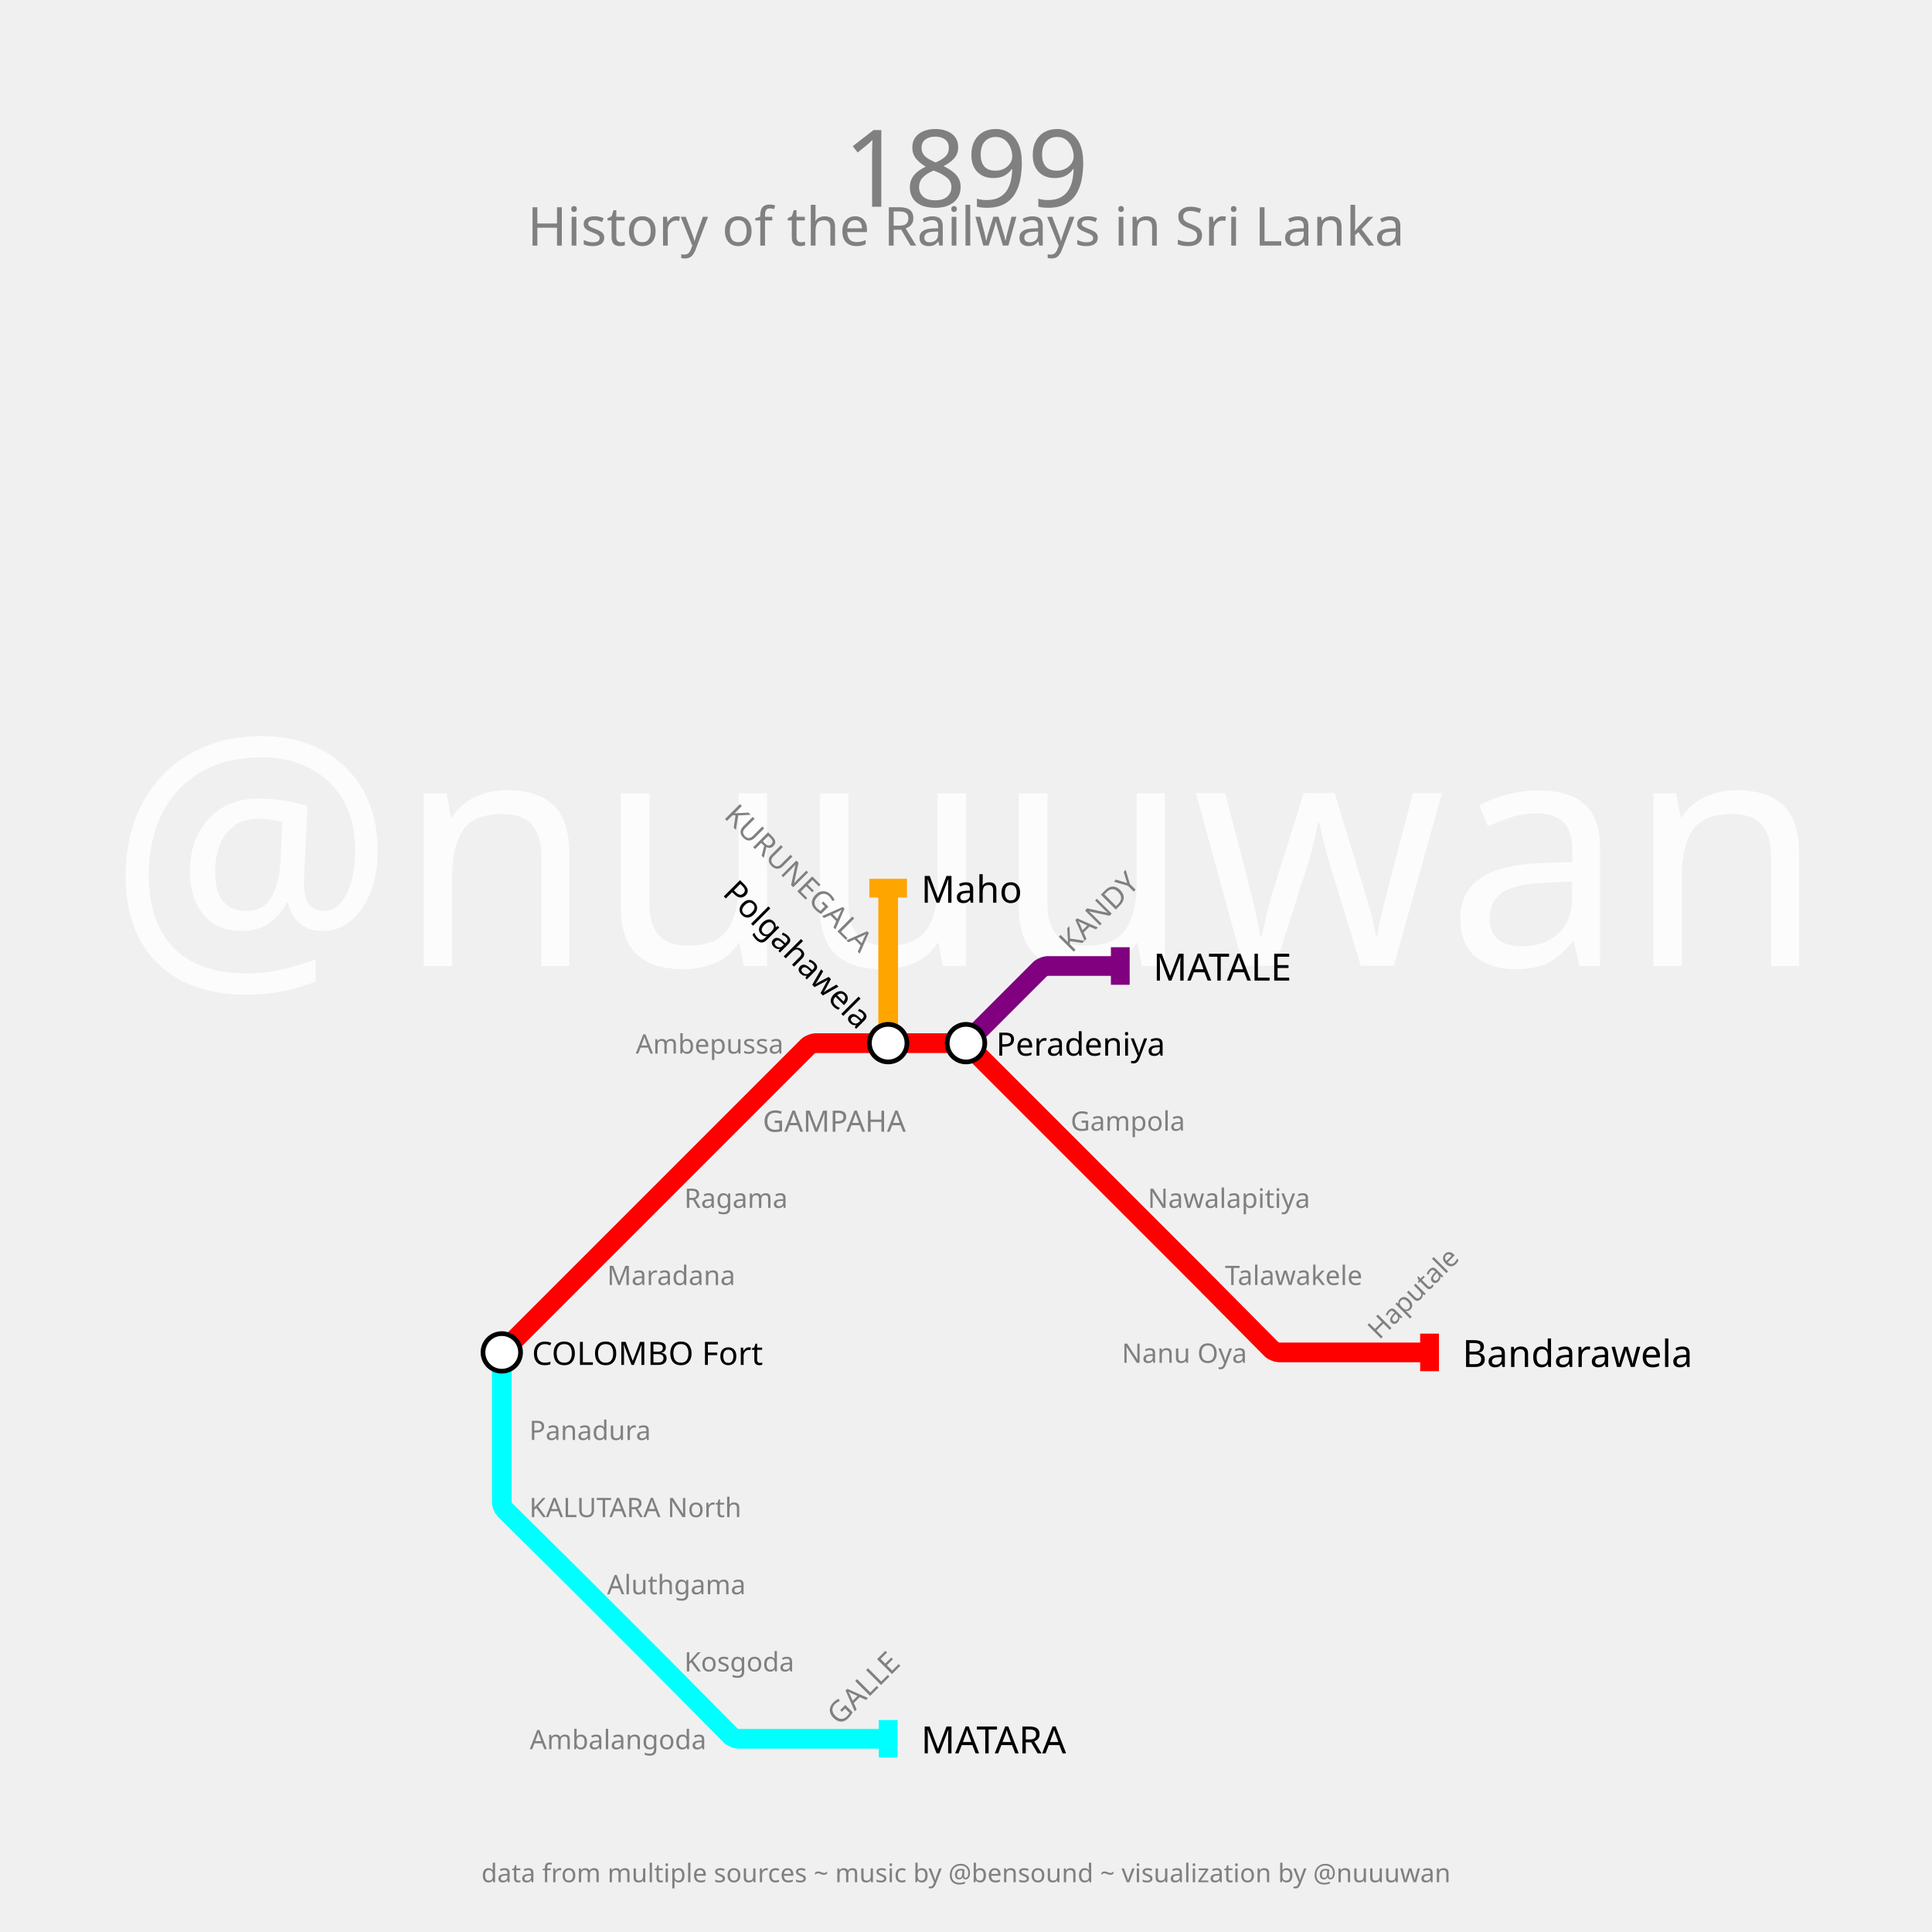
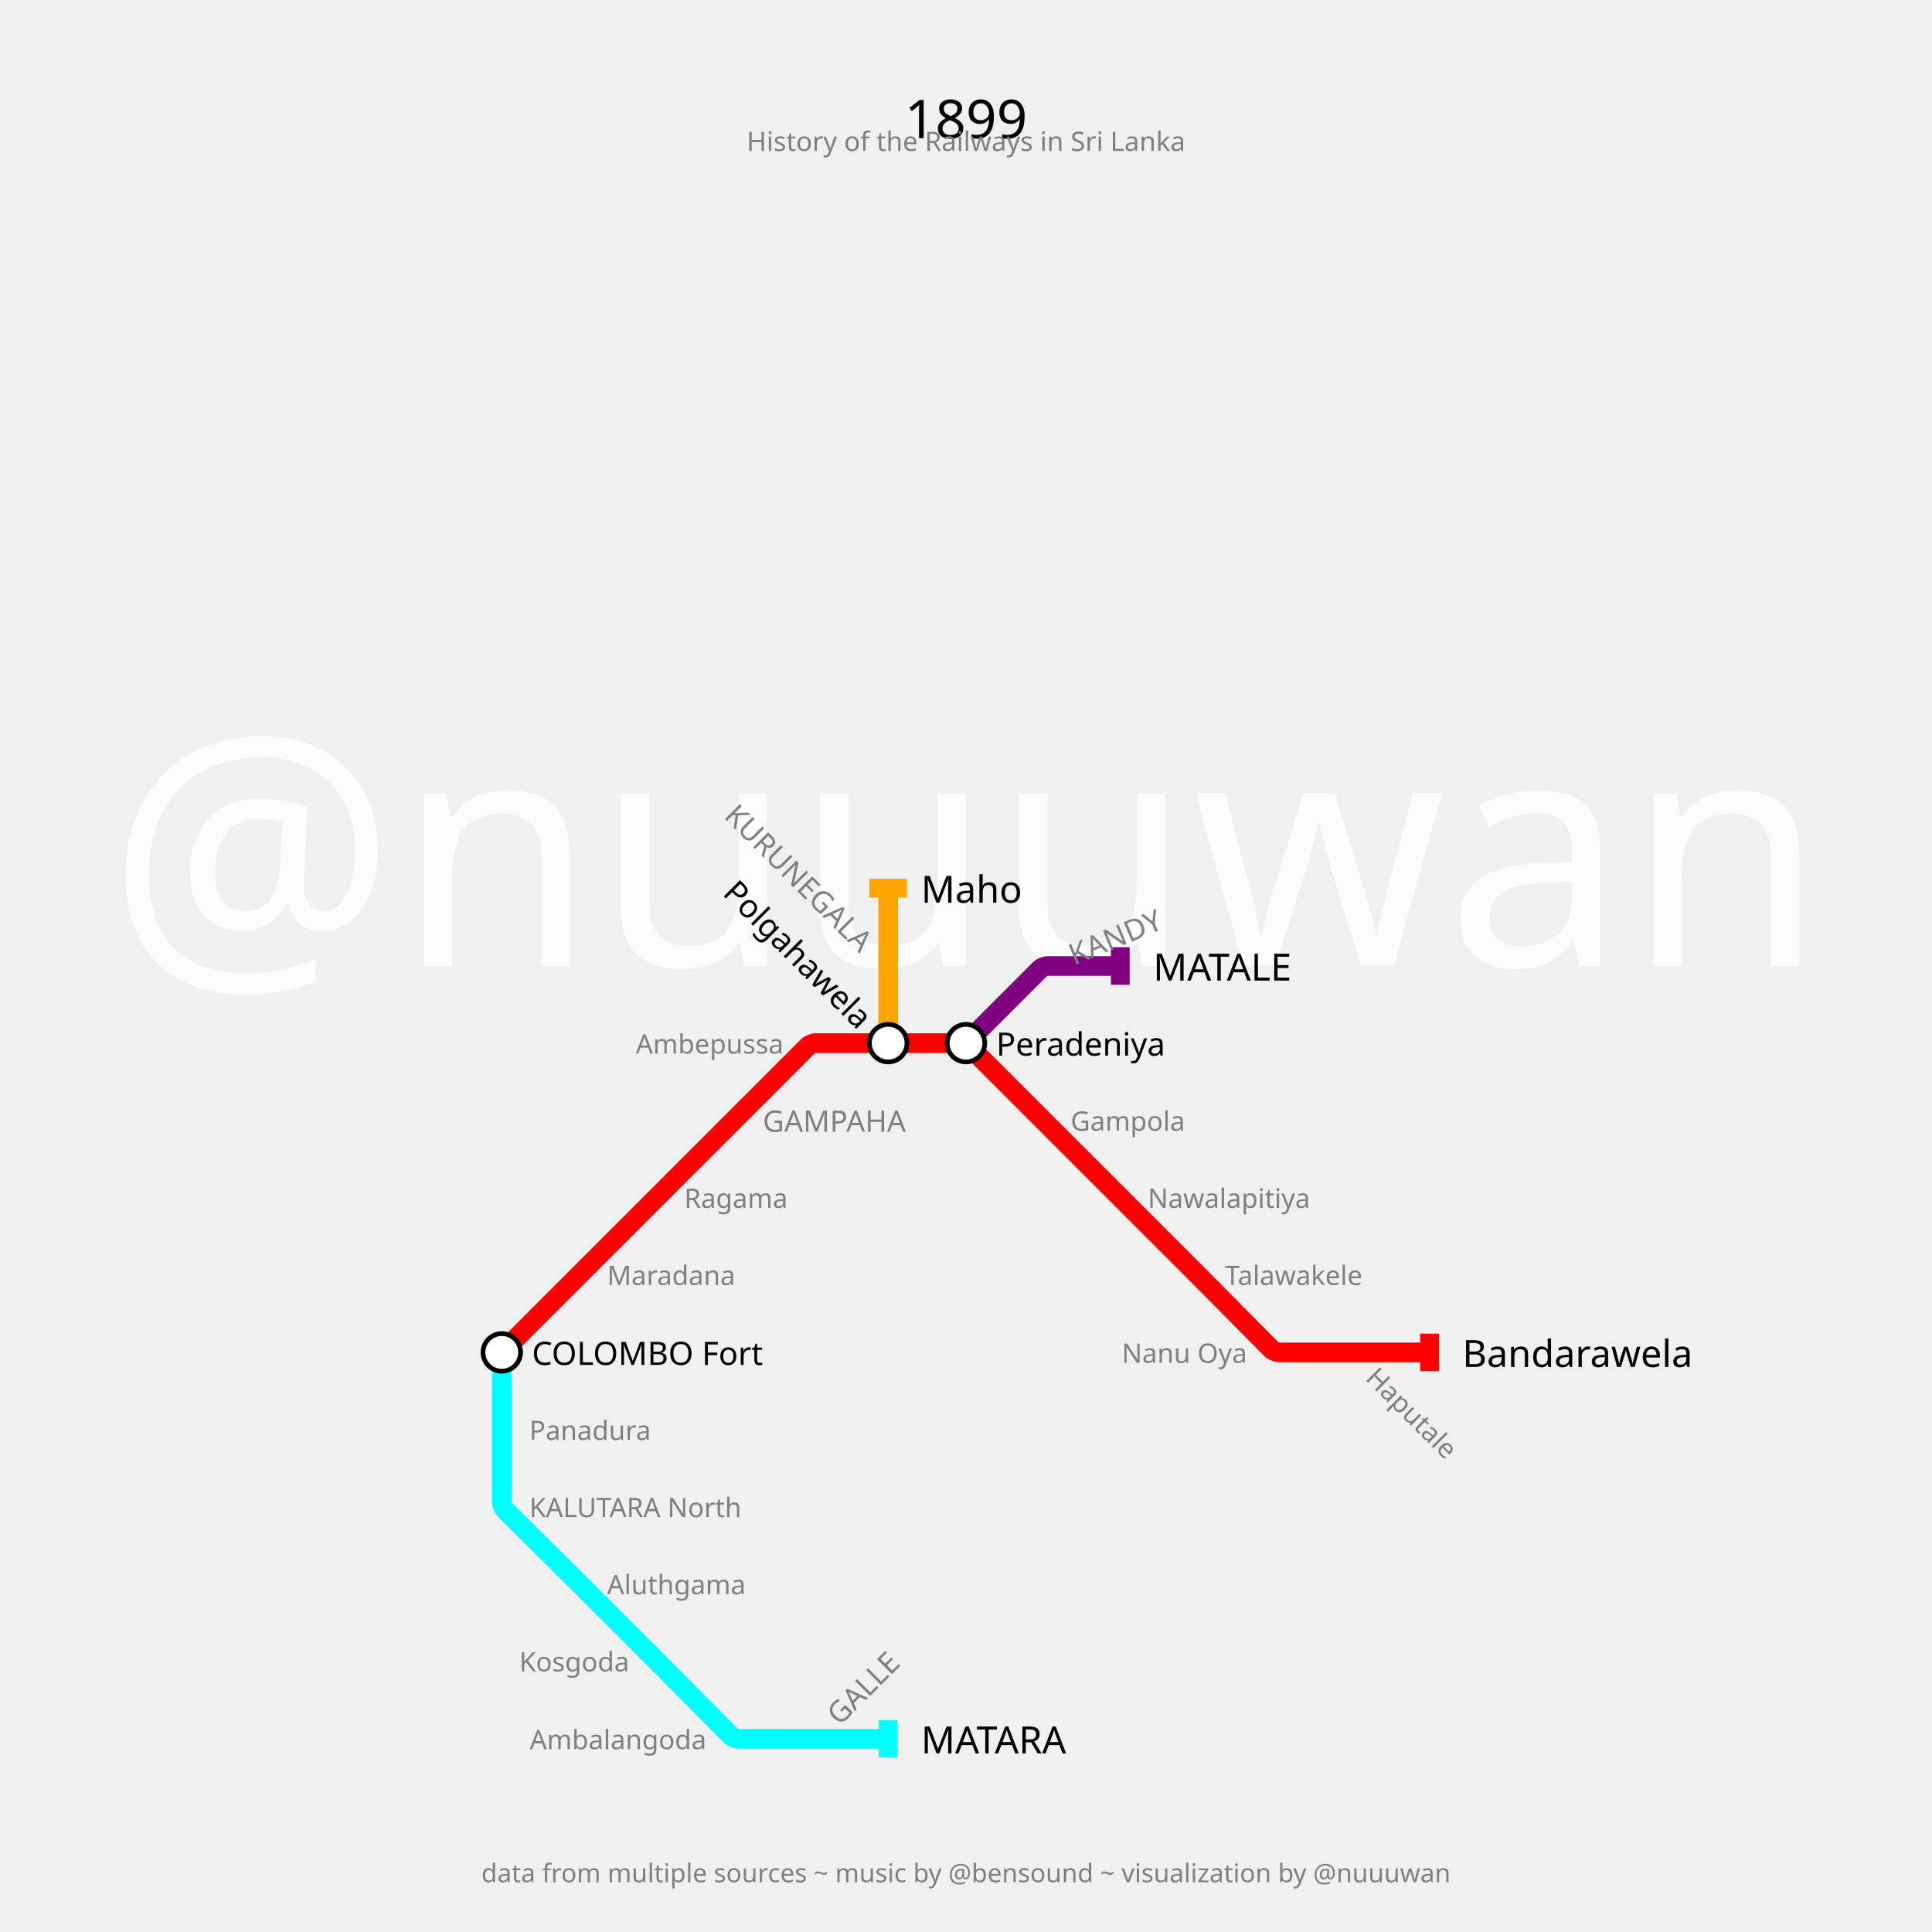
<svg xmlns="http://www.w3.org/2000/svg" width="2880" height="2880" padding="288">
  <text fill="#fcfcfc" stroke="none" font-size="480.0" font-family="p22" x="1440.0" y="1440.0" text-anchor="middle" dominant-baseline="center">@nuuuwan</text>
-   <text fill="gray" stroke="none" font-size="160" font-family="p22" x="1440.0" y="184.0" text-anchor="middle" dominant-baseline="hanging">1899</text>
-   <text fill="gray" stroke="none" font-size="80" font-family="p22" x="1440.0" y="304.0" text-anchor="middle" dominant-baseline="hanging">History of the Railways in Sri Lanka</text>
+   <text fill="black" stroke="none" font-size="80" font-family="p22" x="1440.0" y="144.0" text-anchor="middle" dominant-baseline="hanging">1899</text>
+   <text fill="gray" stroke="none" font-size="40" font-family="p22" x="1440.0" y="194.0" text-anchor="middle" dominant-baseline="hanging">History of the Railways in Sri Lanka</text>
  <text fill="gray" stroke="none" font-size="38.4" font-family="p22" x="1440.0" y="2776.0" text-anchor="middle" dominant-baseline="text-top">data from multiple sources ~ music by @bensound ~ visualization by @nuuuwan</text>
  <g>
    <path fill="none" stroke-width="29.4" stroke-opacity="1" d="M 748.0,2016.0 L 864.0,1900.0 L 979.0,1785.0 L 1094.0,1670.0 L 1204.934,1559.066 C 1206.289,1557.711 1212.833,1555.0 1214.75,1555.0 L 1324.0,1555.0 L 1434.2,1555.0 C 1436.133,1555.0 1442.734,1557.734 1444.101,1559.101 L 1555.0,1670.0 L 1670.0,1785.0 L 1779.25,1894.25 C 1781.167,1896.167 1788.817,1903.85 1790.725,1905.775 L 1895.917,2011.881 C 1897.278,2013.254 1903.867,2016.0 1905.8,2016.0 L 2016.0,2016.0 L 2131.0,2016.0" stroke="red" />
    <rect stroke="none" fill-opacity="1" x="2117" y="1988" width="28" height="56" fill="red" />
  </g>
  <g>
    <path fill="none" stroke-width="29.4" stroke-opacity="1" d="M 1440.0,1555.0 L 1550.934,1444.066 C 1552.289,1442.711 1558.833,1440.0 1560.75,1440.0 L 1670.0,1440.0" stroke="purple" />
    <rect stroke="none" fill-opacity="1" x="1656" y="1412" width="28" height="56" fill="purple" />
  </g>
  <g>
    <path fill="none" stroke-width="29.4" stroke-opacity="1" d="M 748.0,2016.0 L 748.0,2131.0 L 748.0,2240.25 C 748.0,2242.167 750.722,2248.699 752.083,2250.048 L 858.404,2355.452 C 860.269,2357.302 867.715,2364.715 869.572,2366.572 L 973.529,2470.529 C 975.352,2472.352 982.632,2479.663 984.448,2481.495 L 1089.952,2587.917 C 1091.301,2589.278 1097.833,2592.0 1099.75,2592.0 L 1209.0,2592.0 L 1324.0,2592.0" stroke="cyan" />
    <rect stroke="none" fill-opacity="1" x="1310" y="2564" width="28" height="56" fill="cyan" />
  </g>
  <g>
    <path fill="none" stroke-width="29.4" stroke-opacity="1" d="M 1324.0,1555.0 L 1324.0,1440.0 L 1324.0,1324.0" stroke="orange" />
    <rect stroke="none" fill-opacity="1" x="1296" y="1310" width="56" height="28" fill="orange" />
  </g>
  <g>
    <text fill="black" stroke="none" font-size="56.0" font-family="p22" font-weight="100" text-anchor="start" dominant-baseline="central" x="2180.0" y="2016" transform="translate(2131,2016) rotate(0) translate(-2131,-2016)">Bandarawela</text>
  </g>
  <g>
    <text fill="black" stroke="none" font-size="56.0" font-family="p22" font-weight="100" text-anchor="start" dominant-baseline="central" x="1719.0" y="1440" transform="translate(1670,1440) rotate(0) translate(-1670,-1440)">MATALE</text>
  </g>
  <g>
    <text fill="black" stroke="none" font-size="56.0" font-family="p22" font-weight="100" text-anchor="start" dominant-baseline="central" x="1373.0" y="2592" transform="translate(1324,2592) rotate(0) translate(-1324,-2592)">MATARA</text>
  </g>
  <g>
    <text fill="black" stroke="none" font-size="56.0" font-family="p22" font-weight="100" text-anchor="start" dominant-baseline="central" x="1373.0" y="1324" transform="translate(1324,1324) rotate(0) translate(-1324,-1324)">Maho</text>
  </g>
  <g>
    <circle r="28" fill="white" stroke="black" stroke-width="7.0" cx="748" cy="2016" />
    <text fill="black" stroke="none" font-size="48.0" font-family="p22" font-weight="100" text-anchor="start" dominant-baseline="central" x="793.0" y="2016" transform="translate(748,2016) rotate(0) translate(-748,-2016)">COLOMBO Fort</text>
  </g>
  <g>
    <circle r="28" fill="white" stroke="black" stroke-width="7.0" cx="1324" cy="1555" />
    <text fill="black" stroke="none" font-size="48.0" font-family="p22" font-weight="100" text-anchor="end" dominant-baseline="central" x="1279.0" y="1555" transform="translate(1324,1555) rotate(45) translate(-1324,-1555)">Polgahawela</text>
  </g>
  <g>
    <circle r="28" fill="white" stroke="black" stroke-width="7.0" cx="1440" cy="1555" />
    <text fill="black" stroke="none" font-size="48.0" font-family="p22" font-weight="100" text-anchor="start" dominant-baseline="central" x="1485.0" y="1555" transform="translate(1440,1555) rotate(0) translate(-1440,-1555)">Peradeniya</text>
  </g>
  <g>
    <text fill="gray" stroke="none" font-size="44.0" font-family="p22" font-weight="100" text-anchor="start" dominant-baseline="central" x="1137.0" y="1670" transform="translate(1094,1670) rotate(0) translate(-1094,-1670)">GAMPAHA</text>
  </g>
  <g>
-     <text fill="gray" stroke="none" font-size="44.0" font-family="p22" font-weight="100" text-anchor="start" dominant-baseline="central" x="1598.0" y="1440" transform="translate(1555,1440) rotate(-45) translate(-1555,-1440)">KANDY</text>
+     <text fill="gray" stroke="none" font-size="44.0" font-family="p22" font-weight="100" text-anchor="start" dominant-baseline="central" x="1598.0" y="1440" transform="translate(1555,1440) rotate(-22.5) translate(-1555,-1440)">KANDY</text>
  </g>
  <g>
    <text fill="gray" stroke="none" font-size="44.0" font-family="p22" font-weight="100" text-anchor="start" dominant-baseline="central" x="1252.0" y="2592" transform="translate(1209,2592) rotate(-45) translate(-1209,-2592)">GALLE</text>
  </g>
  <g>
    <text fill="gray" stroke="none" font-size="44.0" font-family="p22" font-weight="100" text-anchor="end" dominant-baseline="central" x="1281.0" y="1440" transform="translate(1324,1440) rotate(45) translate(-1324,-1440)">KURUNEGALA</text>
  </g>
  <g>
    <text fill="gray" stroke="none" font-size="40" font-family="p22" font-weight="100" text-anchor="start" dominant-baseline="central" x="905.0" y="1900" transform="translate(864,1900) rotate(0) translate(-864,-1900)">Maradana</text>
  </g>
  <g>
    <text fill="gray" stroke="none" font-size="40" font-family="p22" font-weight="100" text-anchor="start" dominant-baseline="central" x="1020.0" y="1785" transform="translate(979,1785) rotate(0) translate(-979,-1785)">Ragama</text>
  </g>
  <g>
    <text fill="gray" stroke="none" font-size="40" font-family="p22" font-weight="100" text-anchor="end" dominant-baseline="central" x="1168.0" y="1555" transform="translate(1209,1555) rotate(0) translate(-1209,-1555)">Ambepussa</text>
  </g>
  <g>
    <text fill="gray" stroke="none" font-size="40" font-family="p22" font-weight="100" text-anchor="start" dominant-baseline="central" x="1596.0" y="1670" transform="translate(1555,1670) rotate(0) translate(-1555,-1670)">Gampola</text>
  </g>
  <g>
    <text fill="gray" stroke="none" font-size="40" font-family="p22" font-weight="100" text-anchor="start" dominant-baseline="central" x="1711.0" y="1785" transform="translate(1670,1785) rotate(0) translate(-1670,-1785)">Nawalapitiya</text>
  </g>
  <g>
    <text fill="gray" stroke="none" font-size="40" font-family="p22" font-weight="100" text-anchor="start" dominant-baseline="central" x="1826.0" y="1900" transform="translate(1785,1900) rotate(0) translate(-1785,-1900)">Talawakele</text>
  </g>
  <g>
    <text fill="gray" stroke="none" font-size="40" font-family="p22" font-weight="100" text-anchor="end" dominant-baseline="central" x="1859.0" y="2016" transform="translate(1900,2016) rotate(0) translate(-1900,-2016)">Nanu Oya</text>
  </g>
  <g>
-     <text fill="gray" stroke="none" font-size="40" font-family="p22" font-weight="100" text-anchor="start" dominant-baseline="central" x="2057.0" y="2016" transform="translate(2016,2016) rotate(-45) translate(-2016,-2016)">Haputale</text>
+     <text fill="gray" stroke="none" font-size="40" font-family="p22" font-weight="100" text-anchor="start" dominant-baseline="central" x="2057.0" y="2016" transform="translate(2016,2016) rotate(-315) translate(-2016,-2016)">Haputale</text>
  </g>
  <g>
    <text fill="gray" stroke="none" font-size="40" font-family="p22" font-weight="100" text-anchor="start" dominant-baseline="central" x="789.0" y="2131" transform="translate(748,2131) rotate(0) translate(-748,-2131)">Panadura</text>
  </g>
  <g>
    <text fill="gray" stroke="none" font-size="40" font-family="p22" font-weight="100" text-anchor="start" dominant-baseline="central" x="789.0" y="2246" transform="translate(748,2246) rotate(0) translate(-748,-2246)">KALUTARA North</text>
  </g>
  <g>
    <text fill="gray" stroke="none" font-size="40" font-family="p22" font-weight="100" text-anchor="start" dominant-baseline="central" x="905.0" y="2361" transform="translate(864,2361) rotate(0) translate(-864,-2361)">Aluthgama</text>
  </g>
  <g>
-     <text fill="gray" stroke="none" font-size="40" font-family="p22" font-weight="100" text-anchor="start" dominant-baseline="central" x="1020.0" y="2476" transform="translate(979,2476) rotate(0) translate(-979,-2476)">Kosgoda</text>
+     <text fill="gray" stroke="none" font-size="40" font-family="p22" font-weight="100" text-anchor="end" dominant-baseline="central" x="938.0" y="2476" transform="translate(979,2476) rotate(0) translate(-979,-2476)">Kosgoda</text>
  </g>
  <g>
    <text fill="gray" stroke="none" font-size="40" font-family="p22" font-weight="100" text-anchor="end" dominant-baseline="central" x="1053.0" y="2592" transform="translate(1094,2592) rotate(0) translate(-1094,-2592)">Ambalangoda</text>
  </g>
</svg>
